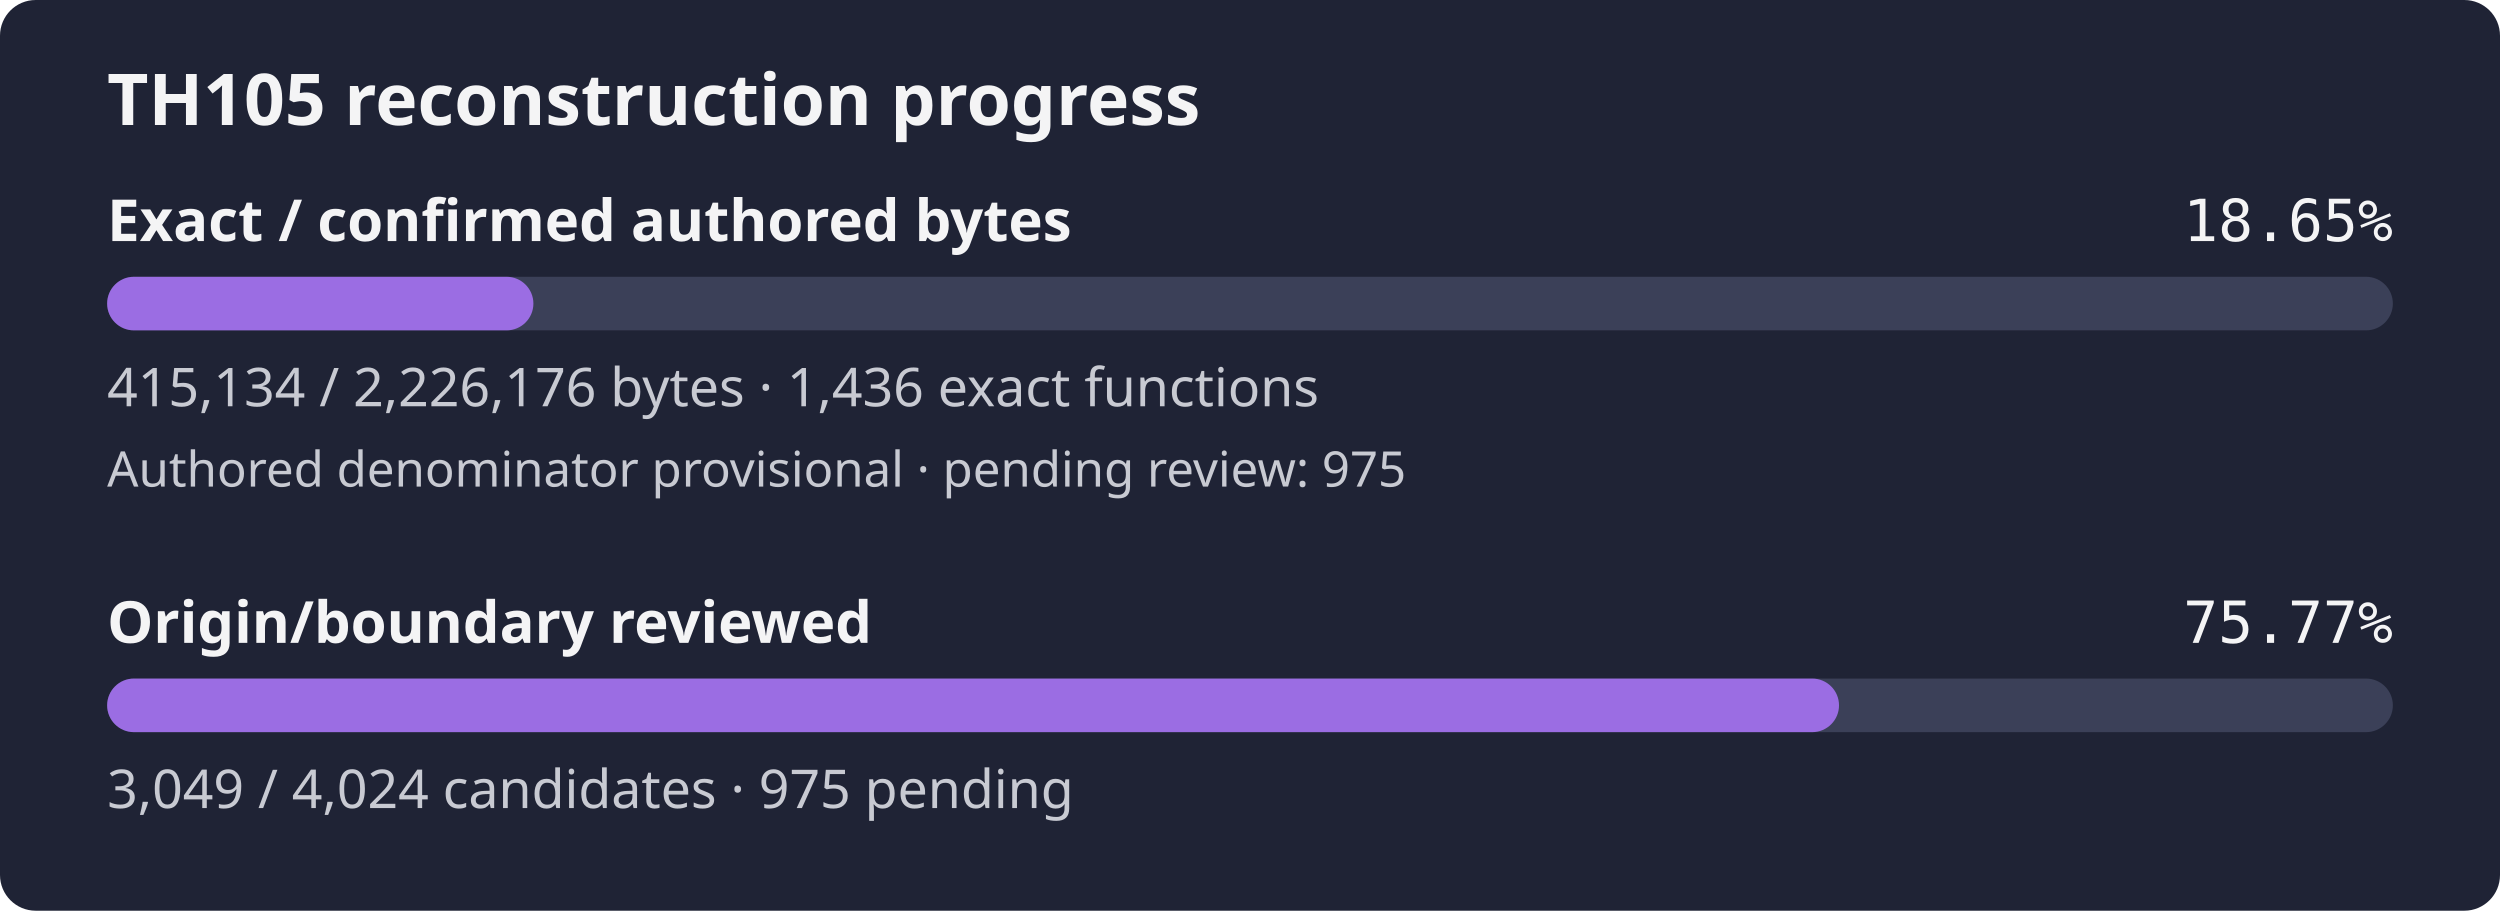
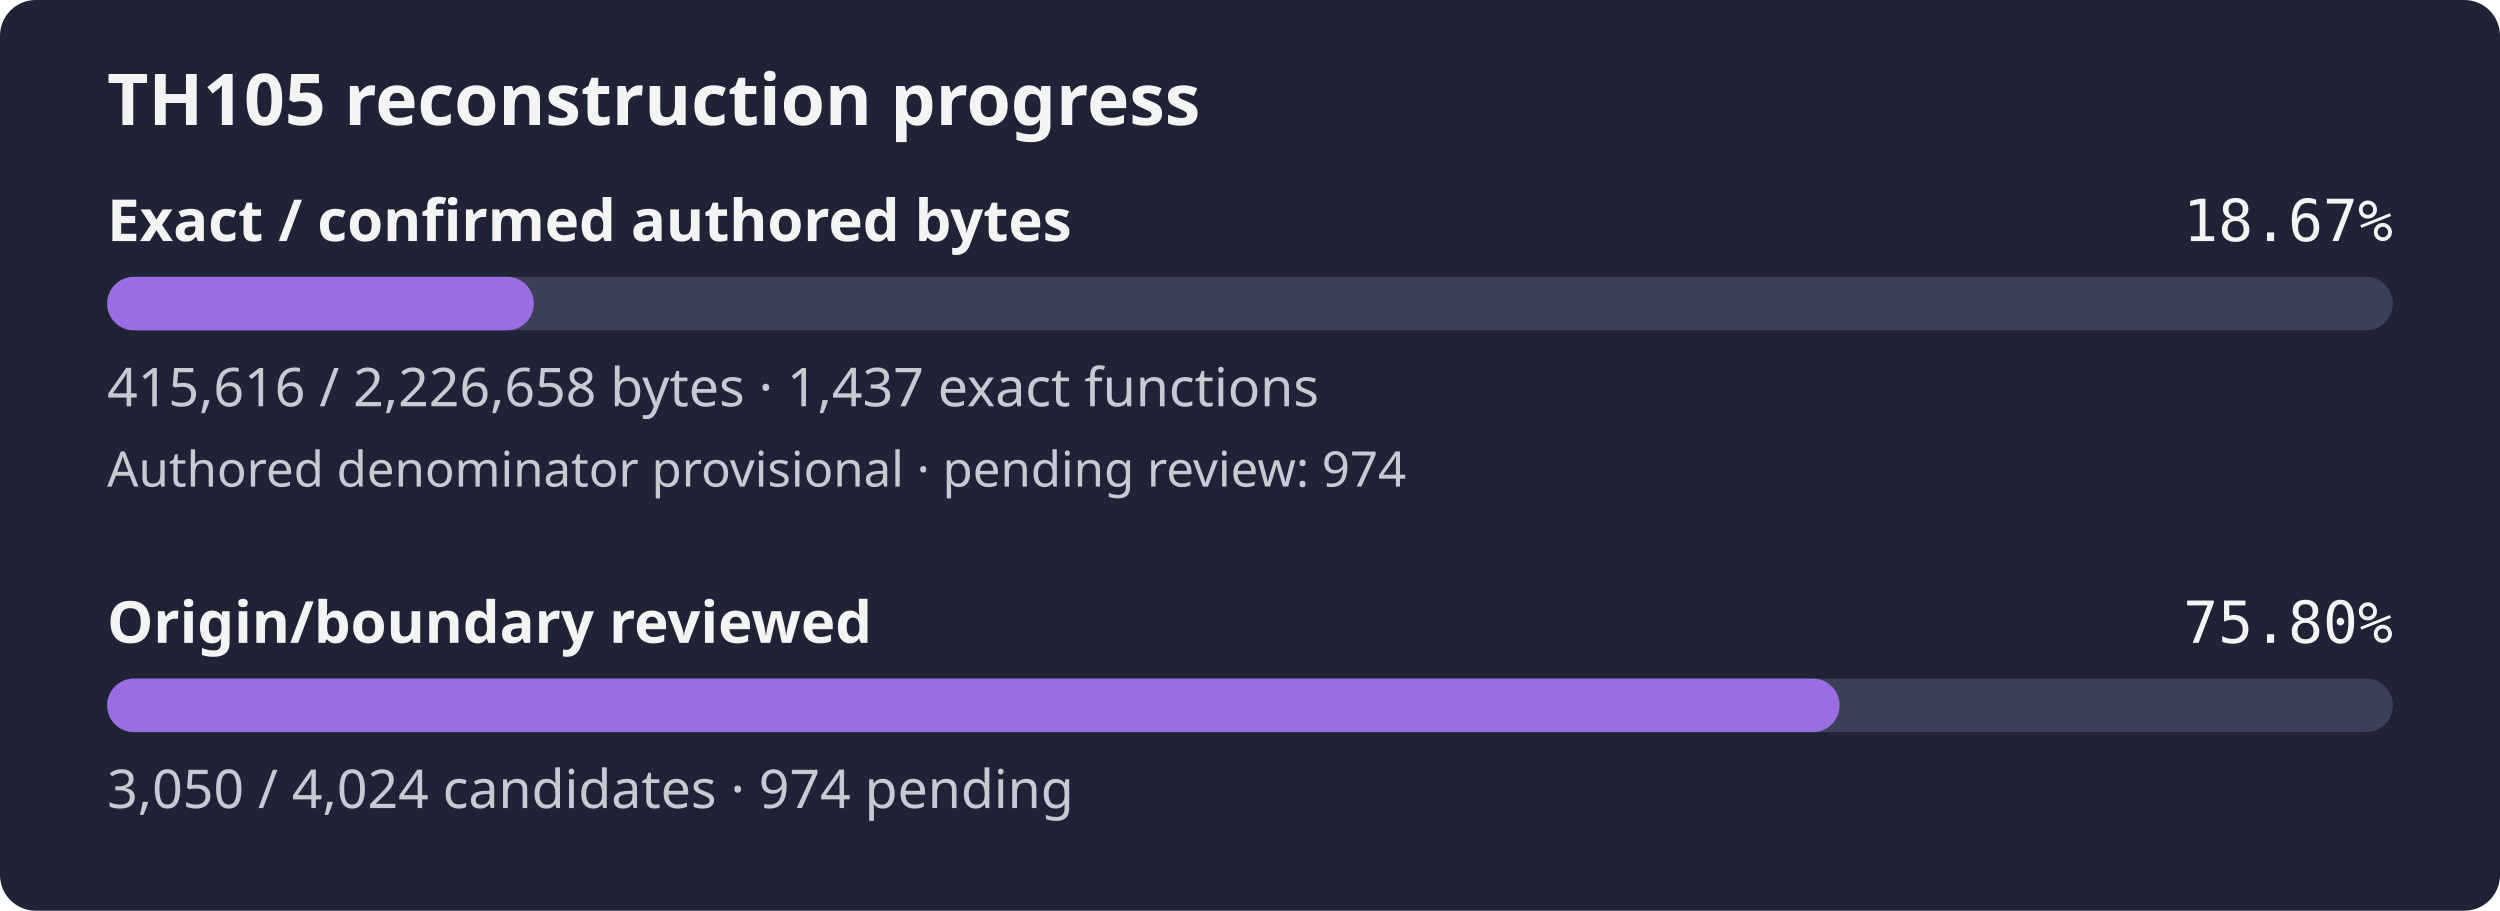
- <svg xmlns="http://www.w3.org/2000/svg" width="560" height="204" viewBox="0 0 560 204" role="img" aria-label="TH105 reconstruction progress: 18.65% of confirmed authored bytes exact; authored denominator provisional, origin review 75.77%">
+ <svg xmlns="http://www.w3.org/2000/svg" width="560" height="204" viewBox="0 0 560 204" role="img" aria-label="TH105 reconstruction progress: 18.67% of confirmed authored bytes exact; authored denominator provisional, origin review 75.80%">
  <rect width="560" height="204" rx="8" fill="#1f2335" />
  <text x="24" y="28" fill="#f4f4f5" font-family="sans-serif" font-size="16" font-weight="600">TH105 reconstruction progress</text>
  <text x="24" y="54" fill="#f4f4f5" font-family="sans-serif" font-size="13" font-weight="600">Exact / confirmed authored bytes</text>
-   <text x="536" y="54" fill="#f4f4f5" text-anchor="end" font-family="monospace" font-size="13">18.65%</text>
+   <text x="536" y="54" fill="#f4f4f5" text-anchor="end" font-family="monospace" font-size="13">18.67%</text>
  <rect id="exact-track" x="24" y="62" width="512" height="12" rx="6" fill="#3b4058" />
-   <rect id="exact-fill" x="24" y="62" width="95.48" height="12" rx="6" fill="#9b6de3" />
-   <text x="24" y="91" fill="#c8cad2" font-family="sans-serif" font-size="12">415,134 / 2,226,176 bytes · 1,436 exact functions</text>
-   <text x="24" y="109" fill="#c8cad2" font-family="sans-serif" font-size="11">Authored denominator provisional · pending review: 975</text>
+   <rect id="exact-fill" x="24" y="62" width="95.57" height="12" rx="6" fill="#9b6de3" />
+   <text x="24" y="91" fill="#c8cad2" font-family="sans-serif" font-size="12">415,616 / 2,226,658 bytes · 1,437 exact functions</text>
+   <text x="24" y="109" fill="#c8cad2" font-family="sans-serif" font-size="11">Authored denominator provisional · pending review: 974</text>
  <text x="24" y="144" fill="#f4f4f5" font-family="sans-serif" font-size="13" font-weight="600">Origin/boundary reviewed</text>
-   <text x="536" y="144" fill="#f4f4f5" text-anchor="end" font-family="monospace" font-size="13">75.77%</text>
+   <text x="536" y="144" fill="#f4f4f5" text-anchor="end" font-family="monospace" font-size="13">75.80%</text>
  <rect id="review-track" x="24" y="152" width="512" height="12" rx="6" fill="#3b4058" />
-   <rect id="review-fill" x="24" y="152" width="387.94" height="12" rx="6" fill="#9b6de3" />
-   <text x="24" y="181" fill="#c8cad2" font-family="sans-serif" font-size="12">3,049 / 4,024 candidates · 975 pending</text>
+   <rect id="review-fill" x="24" y="152" width="388.07" height="12" rx="6" fill="#9b6de3" />
+   <text x="24" y="181" fill="#c8cad2" font-family="sans-serif" font-size="12">3,050 / 4,024 candidates · 974 pending</text>
</svg>
